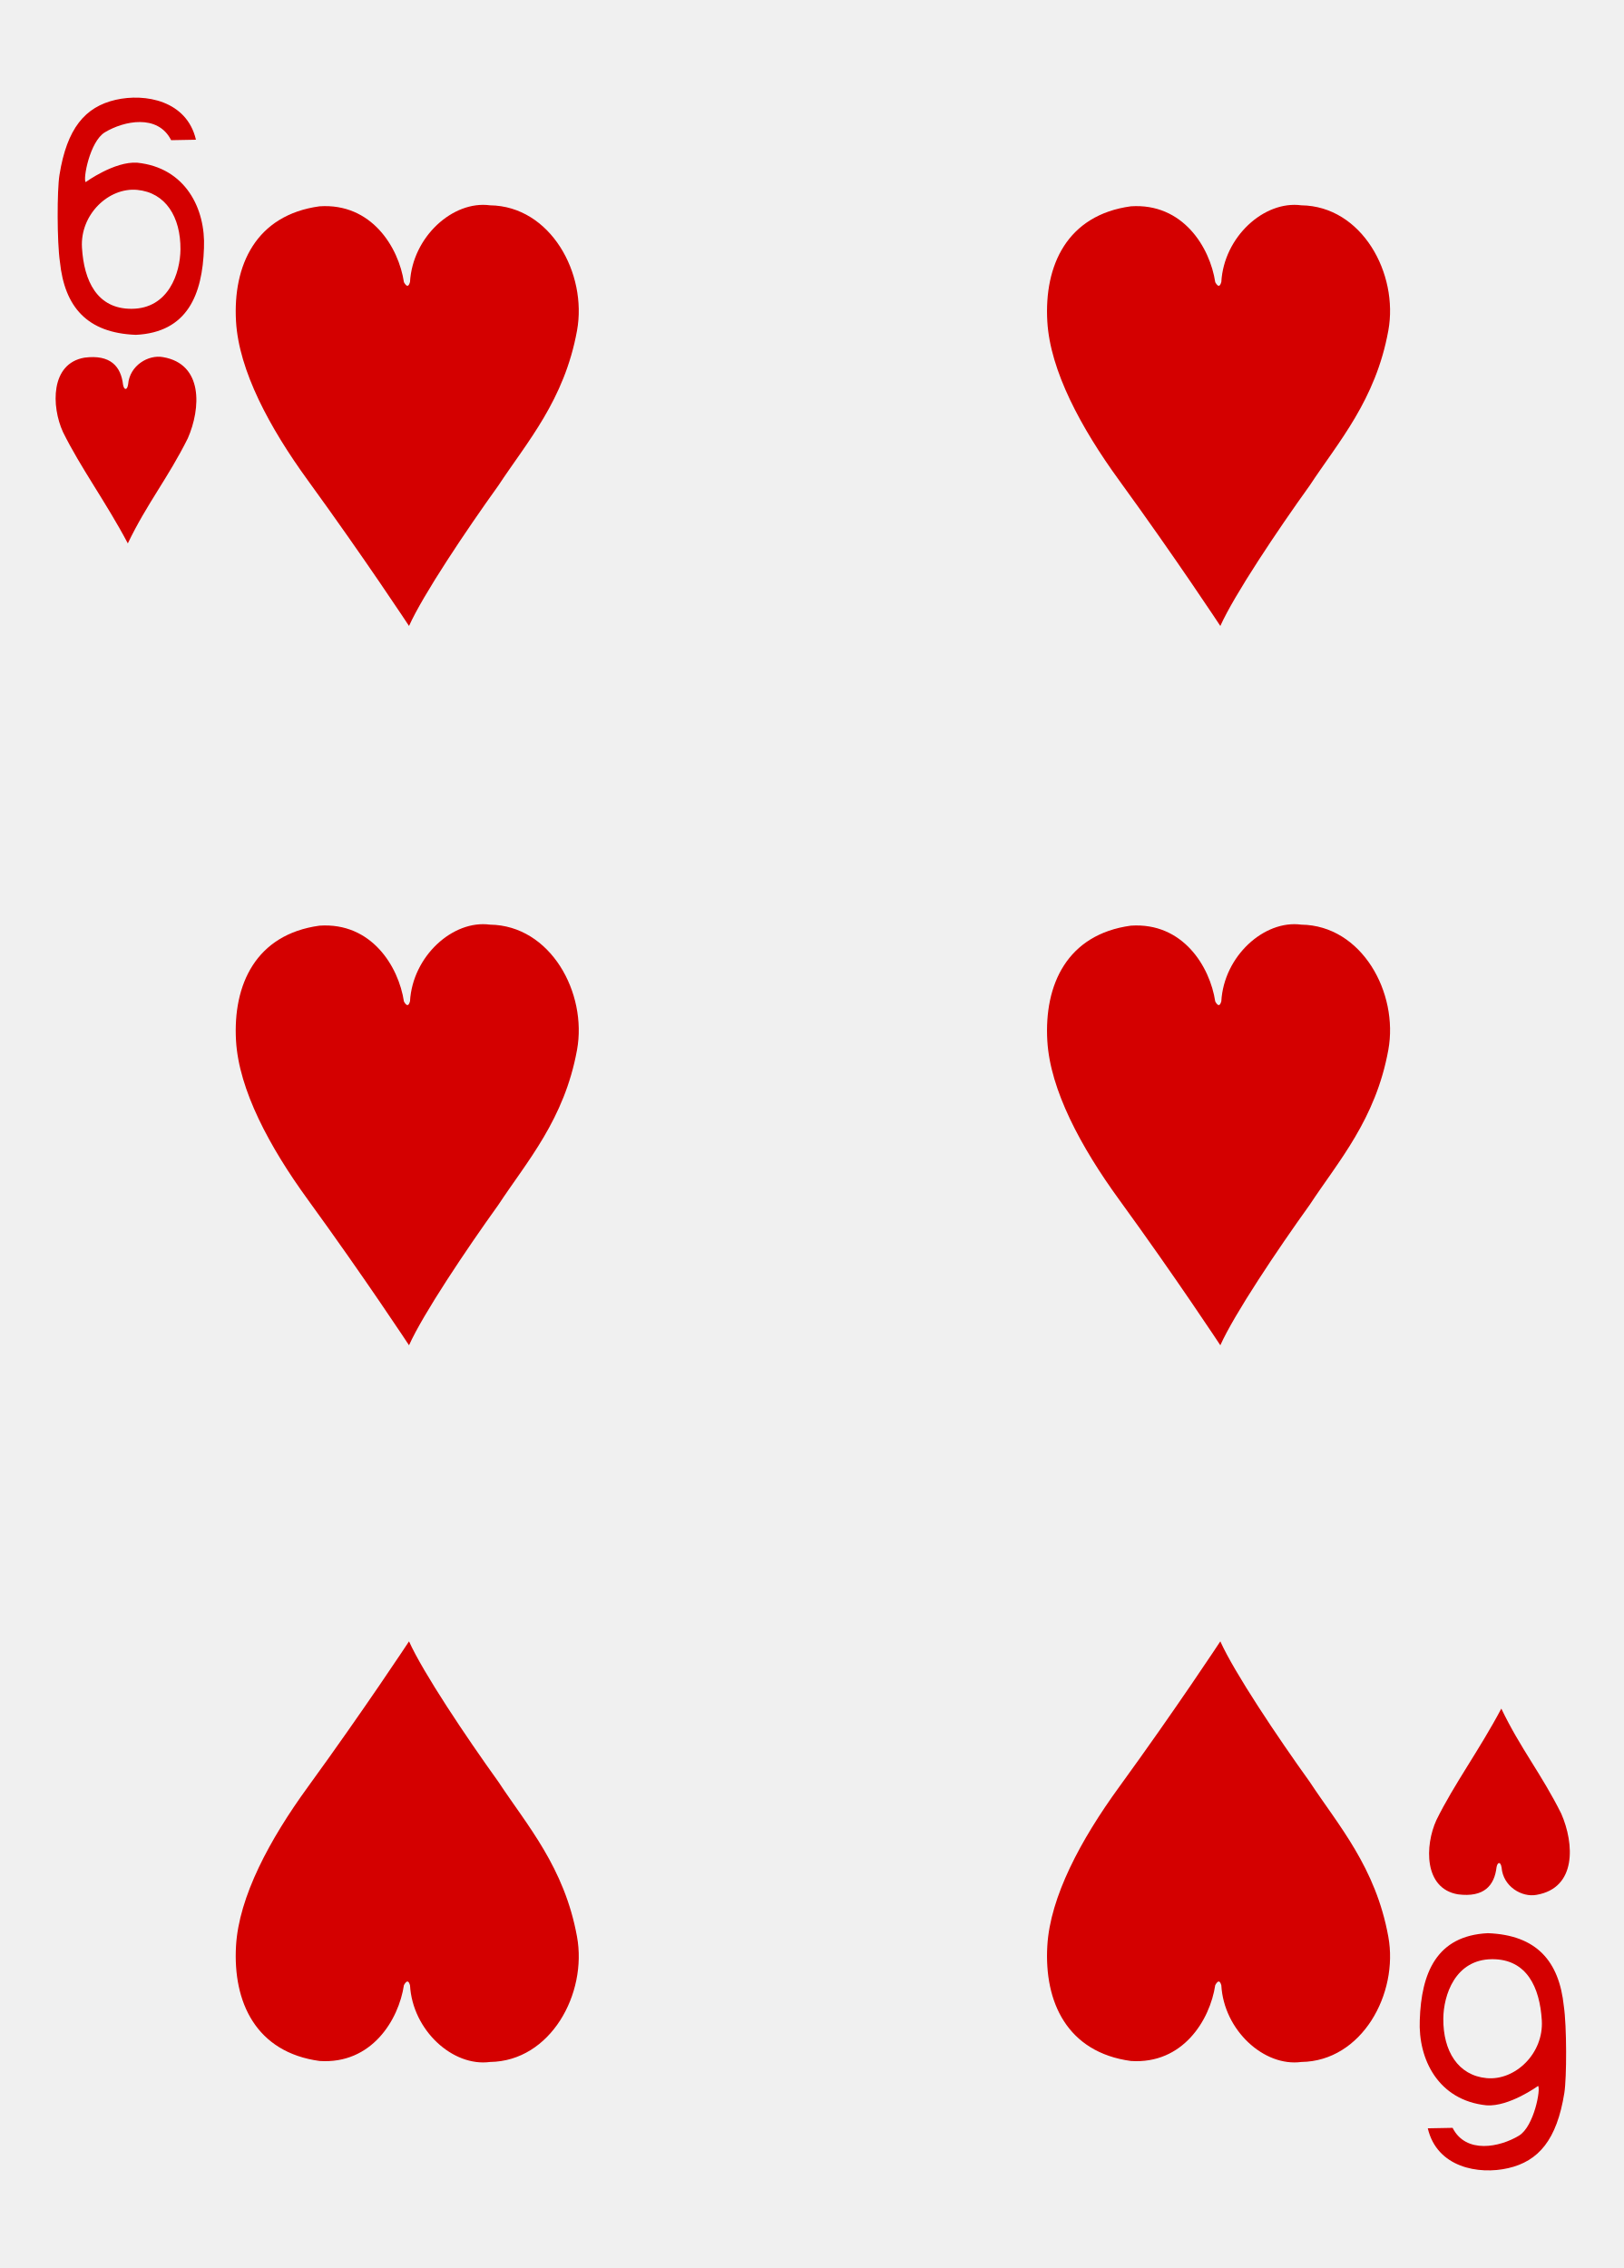
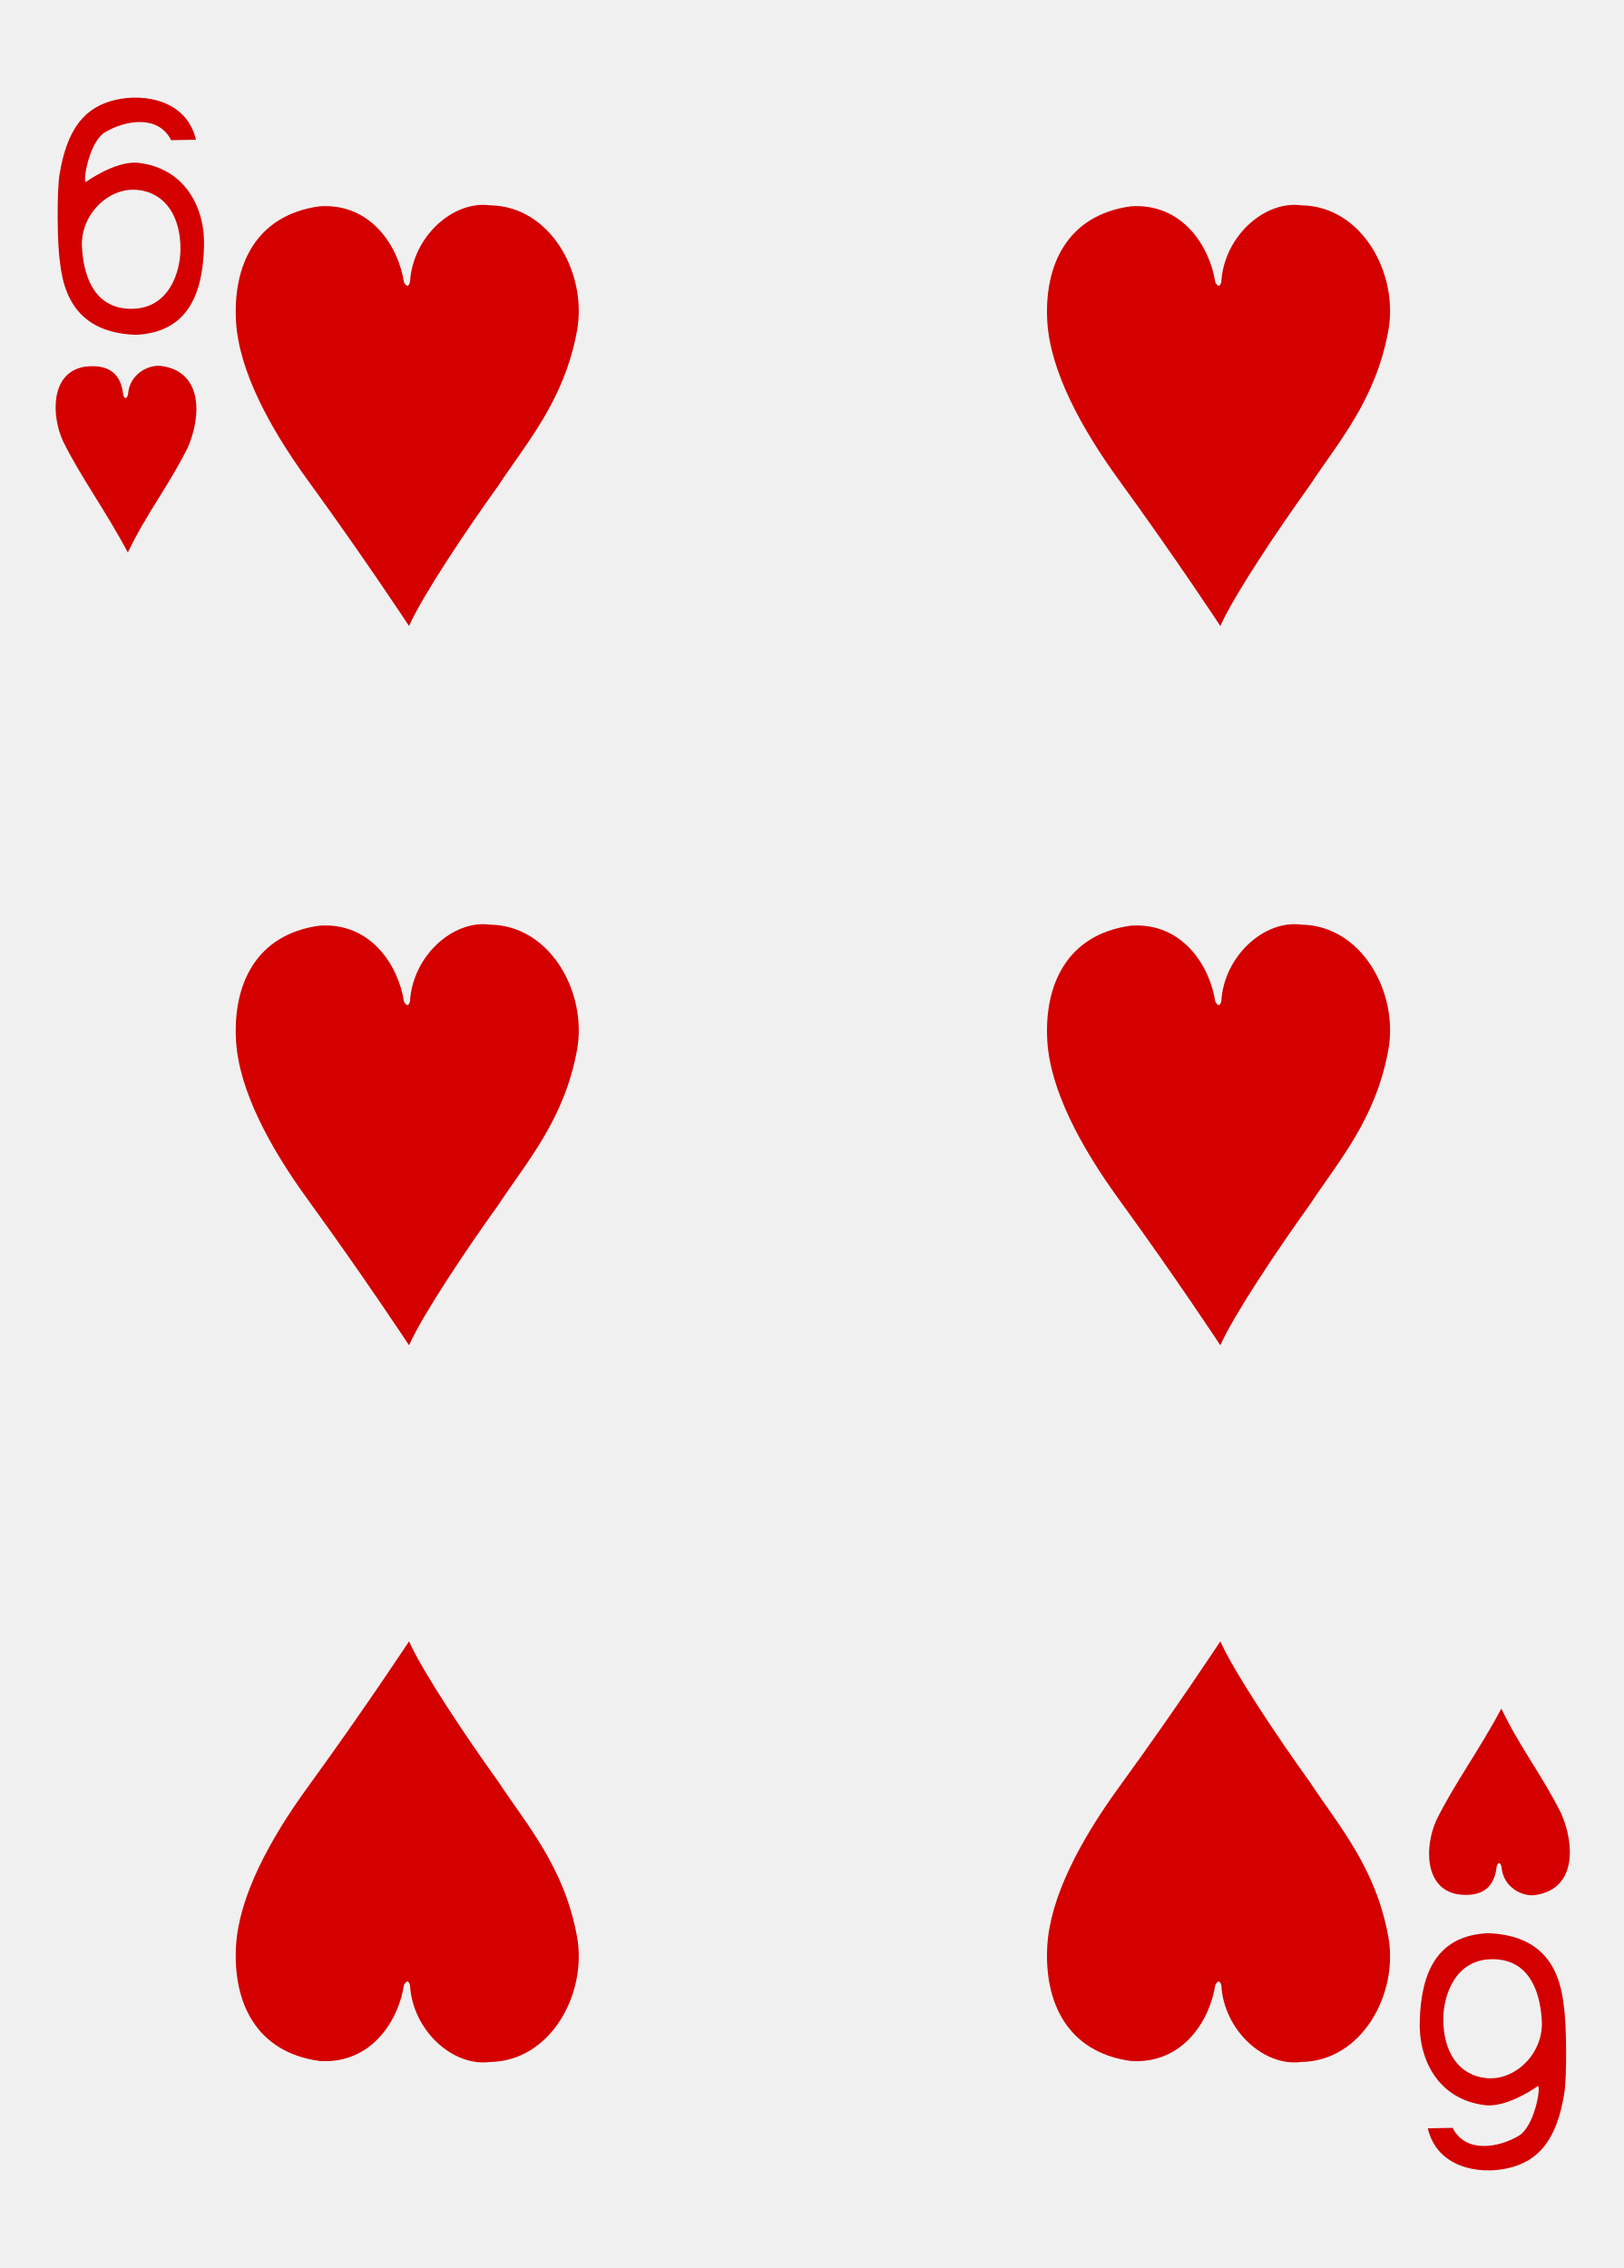
<svg xmlns="http://www.w3.org/2000/svg" version="1.1" id="Layer_1" x="0px" y="0px" width="178.582px" height="249.449px" viewBox="0 0 178.582 249.449" enable-background="new 0 0 178.582 249.449" xml:space="preserve">
  <g>
    <path fill="#FFFFFF" d="M8.504,0" />
-     <path fill="#D40000" d="M6.59,28.801c-0.325-2.196-0.321-7.875-0.051-9.551c0.82-5.145,2.824-7.496,6.176-8.27   c3.257-0.746,7.832,0.086,8.835,4.387l-2.726,0.051c-1.469-2.906-5.195-2.129-7.289-0.867c-1.676,1.011-2.434,5.219-2.11,5.476   c-0.003,0,3.168-2.3,5.661-2.132c5.336,0.546,7.535,5.085,7.347,9.375c-0.168,5.16-1.836,9.281-7.488,9.558   C9.57,36.625,7.105,33.746,6.59,28.801L6.59,28.801z M19.847,27.437c0.028-3.578-1.629-6.257-4.761-6.554   c-3.133-0.293-6.289,2.707-6.071,6.355c0.219,3.66,1.664,6.746,5.461,6.727C18.562,33.949,19.824,29.984,19.847,27.437   L19.847,27.437z M19.847,27.437" />
-     <path fill="#D40000" d="M171.988,220.647c0.328,2.2,0.324,7.879,0.055,9.556c-0.824,5.145-2.828,7.496-6.18,8.266   c-3.254,0.75-7.832-0.082-8.836-4.383l2.727-0.051c1.473,2.905,5.195,2.129,7.293,0.862c1.676-1.007,2.43-5.214,2.105-5.472   c0.004,0-3.164,2.301-5.66,2.133c-5.332-0.547-7.531-5.086-7.348-9.375c0.168-5.161,1.836-9.286,7.488-9.559   C169.007,212.828,171.472,215.707,171.988,220.647L171.988,220.647z M158.734,222.016c-0.031,3.578,1.625,6.257,4.758,6.55   c3.133,0.298,6.293-2.702,6.074-6.351c-0.223-3.66-1.664-6.746-5.461-6.731C160.019,215.504,158.753,219.469,158.734,222.016   L158.734,222.016z M158.734,222.016" />
-     <path fill="#D40000" d="M6.918,47.5c-1.266-2.777-1.403-7.523,2.379-8.164c2.847-0.367,4.007,0.957,4.238,2.992   c0.113,0.594,0.449,0.629,0.555-0.047c0.164-2.086,2.23-3.304,3.847-3c4.422,0.758,4.164,5.621,2.719,8.926   c-2.184,4.383-4.481,7.148-6.598,11.559C11.629,55.176,8.855,51.441,6.918,47.5L6.918,47.5z M6.918,47.5" />
-     <path fill="#D40000" d="M35.148,22.691c5.715-0.379,8.695,4.504,9.277,8.352c0.348,0.609,0.536,0.437,0.668-0.035   c0.282-4.942,4.704-8.977,8.797-8.426c6.66,0.086,10.711,7.5,9.571,13.777c-1.391,7.664-5.52,12.282-8.645,17.036   c-3.539,4.921-8.297,12.031-9.832,15.453c0,0-4.84-7.364-11.133-16.024c-4.211-5.793-7.578-12.066-7.894-17.469   C25.601,29.184,28.132,23.648,35.148,22.691L35.148,22.691z M35.148,22.691" />
-     <path fill="#D40000" d="M124.375,22.691c5.715-0.379,8.695,4.504,9.277,8.352c0.348,0.609,0.535,0.437,0.668-0.035   c0.281-4.942,4.699-8.977,8.797-8.426c6.66,0.086,10.711,7.5,9.57,13.777c-1.391,7.664-5.52,12.282-8.645,17.036   c-3.539,4.921-8.297,12.031-9.832,15.453c0,0-4.84-7.364-11.133-16.024c-4.211-5.793-7.582-12.066-7.895-17.469   C114.824,29.184,117.359,23.648,124.375,22.691L124.375,22.691z M124.375,22.691" />
-     <path fill="#D40000" d="M124.375,101.809c5.715-0.383,8.695,4.5,9.277,8.347c0.348,0.61,0.535,0.438,0.668-0.035   c0.281-4.937,4.699-8.976,8.797-8.422c6.66,0.086,10.711,7.5,9.57,13.774c-1.391,7.664-5.52,12.281-8.645,17.035   c-3.539,4.922-8.297,12.031-9.832,15.453c0,0-4.84-7.363-11.133-16.024c-4.211-5.789-7.582-12.065-7.895-17.468   C114.824,108.297,117.359,102.766,124.375,101.809L124.375,101.809z M124.375,101.809" />
-     <path fill="#D40000" d="M35.148,101.809c5.715-0.383,8.695,4.5,9.277,8.347c0.348,0.61,0.536,0.438,0.668-0.035   c0.282-4.937,4.704-8.976,8.797-8.422c6.66,0.086,10.711,7.5,9.571,13.774c-1.391,7.664-5.52,12.281-8.645,17.035   c-3.539,4.922-8.297,12.031-9.832,15.453c0,0-4.84-7.363-11.133-16.024c-4.211-5.789-7.578-12.065-7.894-17.468   C25.601,108.297,28.132,102.766,35.148,101.809L35.148,101.809z M35.148,101.809" />
-     <path fill="#D40000" d="M35.148,226.68c5.715,0.379,8.695-4.5,9.277-8.348c0.348-0.613,0.536-0.441,0.668,0.031   c0.282,4.941,4.704,8.977,8.797,8.426c6.66-0.086,10.711-7.5,9.571-13.773c-1.391-7.668-5.52-12.282-8.645-17.036   c-3.539-4.921-8.297-12.03-9.832-15.453c0,0-4.84,7.364-11.133,16.024c-4.211,5.789-7.578,12.066-7.894,17.469   C25.601,220.19,28.132,225.723,35.148,226.68L35.148,226.68z M35.148,226.68" />
-     <path fill="#D40000" d="M124.375,226.68c5.715,0.379,8.695-4.5,9.277-8.348c0.348-0.613,0.535-0.441,0.668,0.031   c0.281,4.941,4.699,8.977,8.797,8.426c6.66-0.086,10.711-7.5,9.57-13.773c-1.391-7.668-5.52-12.282-8.645-17.036   c-3.539-4.921-8.297-12.03-9.832-15.453c0,0-4.84,7.364-11.133,16.024c-4.211,5.789-7.582,12.066-7.895,17.469   C114.824,220.19,117.359,225.723,124.375,226.68L124.375,226.68z M124.375,226.68" />
-     <path fill="#D40000" d="M157.972,200.187c-1.27,2.778-1.406,7.524,2.375,8.165c2.852,0.367,4.012-0.957,4.242-2.993   c0.113-0.593,0.449-0.629,0.555,0.048c0.164,2.086,2.23,3.305,3.844,3c4.422-0.759,4.164-5.621,2.719-8.927   c-2.184-4.382-4.48-7.147-6.594-11.558C162.679,192.512,159.906,196.246,157.972,200.187L157.972,200.187z M157.972,200.187" />
+     <path fill="#D40000" d="M6.59,28.801c-0.325-2.196-0.321-7.875-0.051-9.551c0.82-5.145,2.824-7.496,6.176-8.27   c3.257-0.746,7.832,0.086,8.835,4.387l-2.726,0.051c-1.469-2.906-5.195-2.129-7.289-0.867c-1.676,1.011-2.434,5.219-2.11,5.476   c-0.003,0,3.168-2.3,5.661-2.132c5.336,0.546,7.535,5.085,7.347,9.375c-0.168,5.16-1.836,9.281-7.488,9.558   C9.57,36.625,7.105,33.746,6.59,28.801L6.59,28.801z M19.847,27.437c0.028-3.578-1.629-6.257-4.761-6.554   c-3.133-0.293-6.289,2.707-6.071,6.355c0.219,3.66,1.664,6.746,5.461,6.727C18.562,33.949,19.824,29.984,19.847,27.437   L19.847,27.437z" />
+     <path fill="#D40000" d="M171.988,220.646c0.328,2.201,0.324,7.879,0.055,9.557c-0.824,5.145-2.828,7.496-6.18,8.266   c-3.254,0.75-7.832-0.082-8.836-4.383l2.727-0.051c1.473,2.904,5.195,2.129,7.293,0.861c1.676-1.006,2.43-5.213,2.105-5.472   c0.004,0-3.164,2.302-5.66,2.134c-5.332-0.548-7.531-5.086-7.348-9.375c0.168-5.162,1.836-9.287,7.487-9.56   C169.007,212.828,171.473,215.707,171.988,220.646L171.988,220.646z M158.734,222.016c-0.031,3.578,1.625,6.258,4.758,6.551   c3.133,0.298,6.293-2.702,6.074-6.352c-0.224-3.66-1.664-6.746-5.461-6.73C160.02,215.504,158.753,219.469,158.734,222.016   L158.734,222.016z" />
+     <path fill="#D40000" d="M6.918,48.5c-1.266-2.777-1.403-7.523,2.379-8.164c2.847-0.367,4.007,0.957,4.238,2.992   c0.113,0.594,0.449,0.629,0.555-0.047c0.164-2.086,2.23-3.304,3.847-3c4.422,0.758,4.164,5.621,2.719,8.926   c-2.184,4.383-4.481,7.148-6.598,11.559C11.629,56.176,8.855,52.441,6.918,48.5L6.918,48.5z" />
+     <path fill="#D40000" d="M35.148,22.691c5.715-0.379,8.695,4.504,9.277,8.352c0.348,0.609,0.536,0.437,0.668-0.035   c0.282-4.942,4.704-8.977,8.797-8.426c6.66,0.086,10.711,7.5,9.571,13.777c-1.391,7.664-5.52,12.282-8.645,17.036   c-3.539,4.921-8.297,12.031-9.832,15.453c0,0-4.84-7.364-11.133-16.024c-4.211-5.793-7.578-12.066-7.894-17.469   C25.601,29.184,28.132,23.648,35.148,22.691L35.148,22.691z" />
+     <path fill="#D40000" d="M124.375,22.691c5.715-0.379,8.695,4.504,9.277,8.352c0.348,0.609,0.535,0.437,0.668-0.035   c0.281-4.942,4.699-8.977,8.797-8.426c6.66,0.086,10.711,7.5,9.57,13.777c-1.392,7.664-5.521,12.282-8.646,17.036   c-3.539,4.921-8.297,12.031-9.832,15.453c0,0-4.84-7.364-11.133-16.024c-4.211-5.793-7.582-12.066-7.896-17.469   C114.824,29.184,117.359,23.648,124.375,22.691L124.375,22.691z" />
+     <path fill="#D40000" d="M124.375,101.809c5.715-0.383,8.695,4.5,9.277,8.347c0.348,0.61,0.535,0.438,0.668-0.035   c0.281-4.937,4.699-8.976,8.797-8.422c6.66,0.086,10.711,7.5,9.57,13.774c-1.392,7.664-5.521,12.281-8.646,17.035   c-3.539,4.922-8.297,12.031-9.832,15.453c0,0-4.84-7.363-11.133-16.023c-4.211-5.789-7.582-12.065-7.896-17.469   C114.824,108.297,117.359,102.766,124.375,101.809L124.375,101.809z" />
+     <path fill="#D40000" d="M35.148,101.809c5.715-0.383,8.695,4.5,9.277,8.347c0.348,0.61,0.536,0.438,0.668-0.035   c0.282-4.937,4.704-8.976,8.797-8.422c6.66,0.086,10.711,7.5,9.571,13.774c-1.391,7.664-5.52,12.281-8.645,17.035   c-3.539,4.922-8.297,12.031-9.832,15.453c0,0-4.84-7.363-11.133-16.023c-4.211-5.789-7.578-12.065-7.894-17.469   C25.601,108.297,28.132,102.766,35.148,101.809L35.148,101.809z" />
+     <path fill="#D40000" d="M35.148,226.68c5.715,0.379,8.695-4.5,9.277-8.348c0.348-0.613,0.536-0.441,0.668,0.031   c0.282,4.941,4.704,8.977,8.797,8.426c6.66-0.086,10.711-7.5,9.571-13.773c-1.391-7.668-5.52-12.281-8.645-17.035   c-3.539-4.922-8.297-12.03-9.832-15.453c0,0-4.84,7.363-11.133,16.023c-4.211,5.789-7.578,12.066-7.894,17.469   C25.601,220.189,28.132,225.723,35.148,226.68L35.148,226.68z" />
+     <path fill="#D40000" d="M124.375,226.68c5.715,0.379,8.695-4.5,9.277-8.348c0.348-0.613,0.535-0.441,0.668,0.031   c0.281,4.941,4.699,8.977,8.797,8.426c6.66-0.086,10.711-7.5,9.57-13.773c-1.392-7.668-5.521-12.281-8.646-17.035   c-3.539-4.922-8.297-12.03-9.832-15.453c0,0-4.84,7.363-11.133,16.023c-4.211,5.789-7.582,12.066-7.896,17.469   C114.824,220.189,117.359,225.723,124.375,226.68L124.375,226.68z" />
+     <path fill="#D40000" d="M157.973,200.188c-1.271,2.777-1.406,7.523,2.375,8.164c2.852,0.367,4.012-0.957,4.241-2.992   c0.113-0.594,0.449-0.629,0.556,0.048c0.164,2.086,2.229,3.305,3.844,3c4.422-0.759,4.164-5.621,2.719-8.927   c-2.184-4.383-4.48-7.147-6.594-11.559C162.68,192.512,159.906,196.246,157.973,200.188L157.973,200.188z" />
  </g>
</svg>
